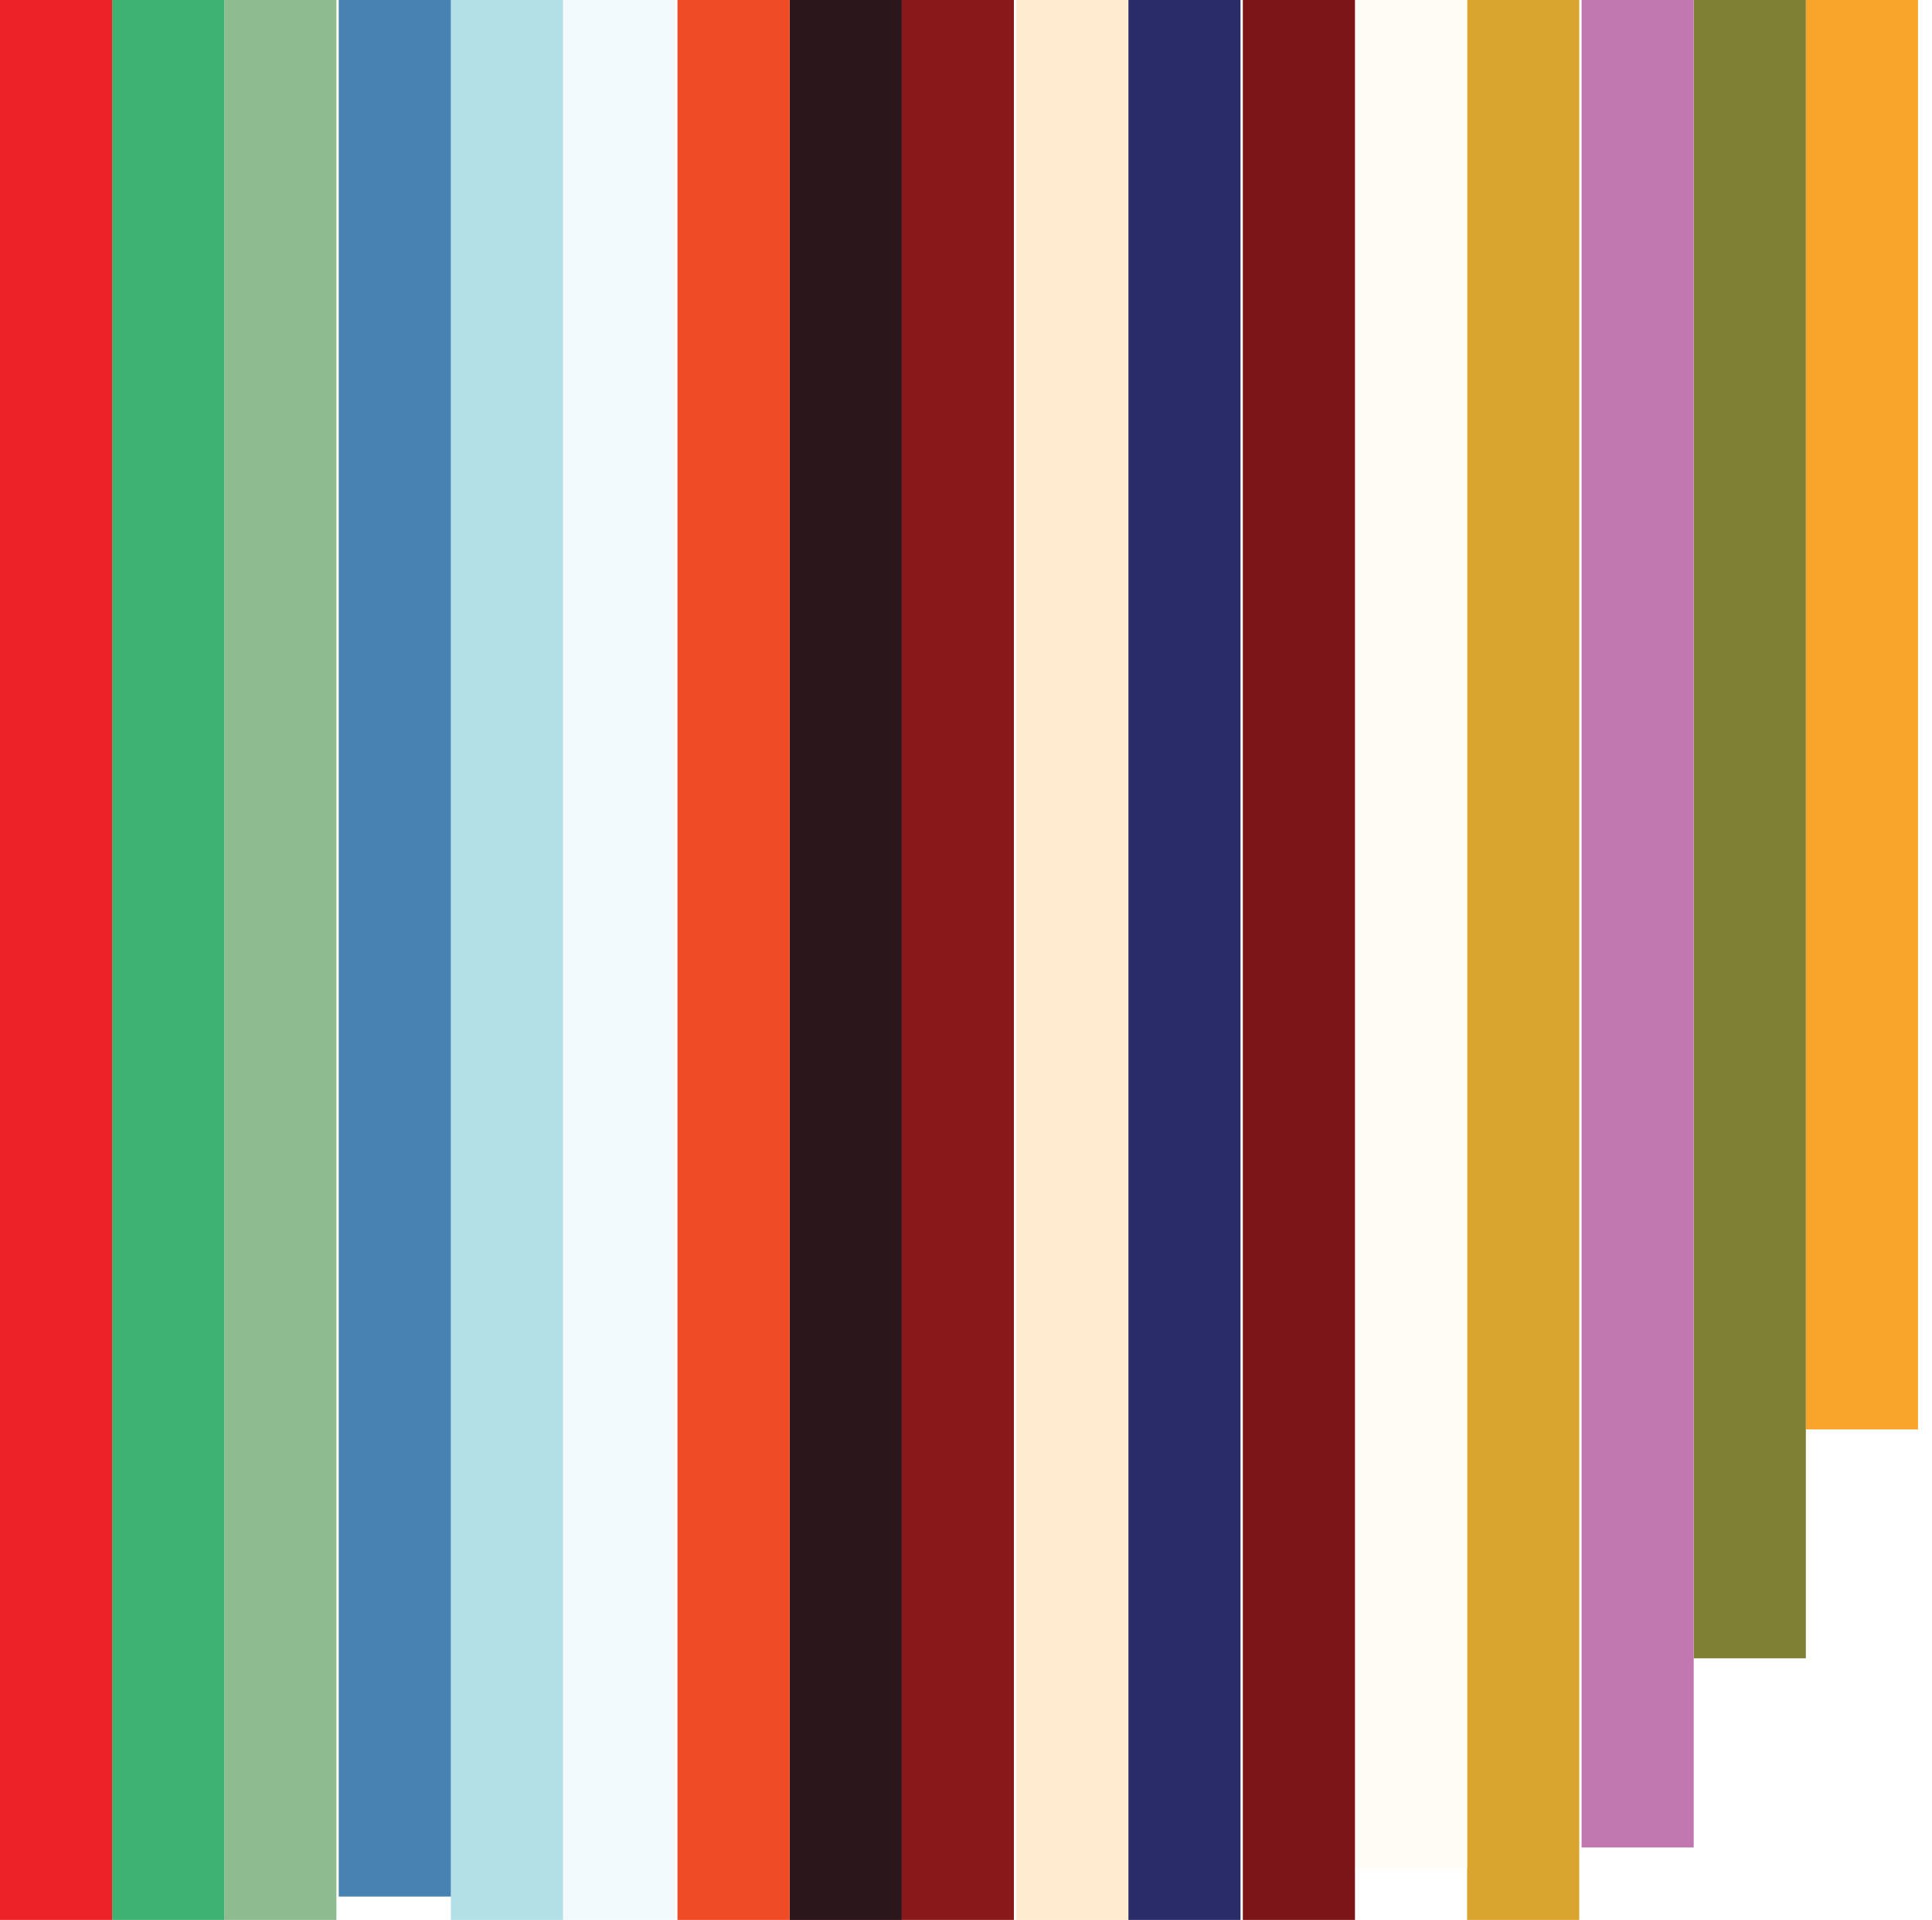
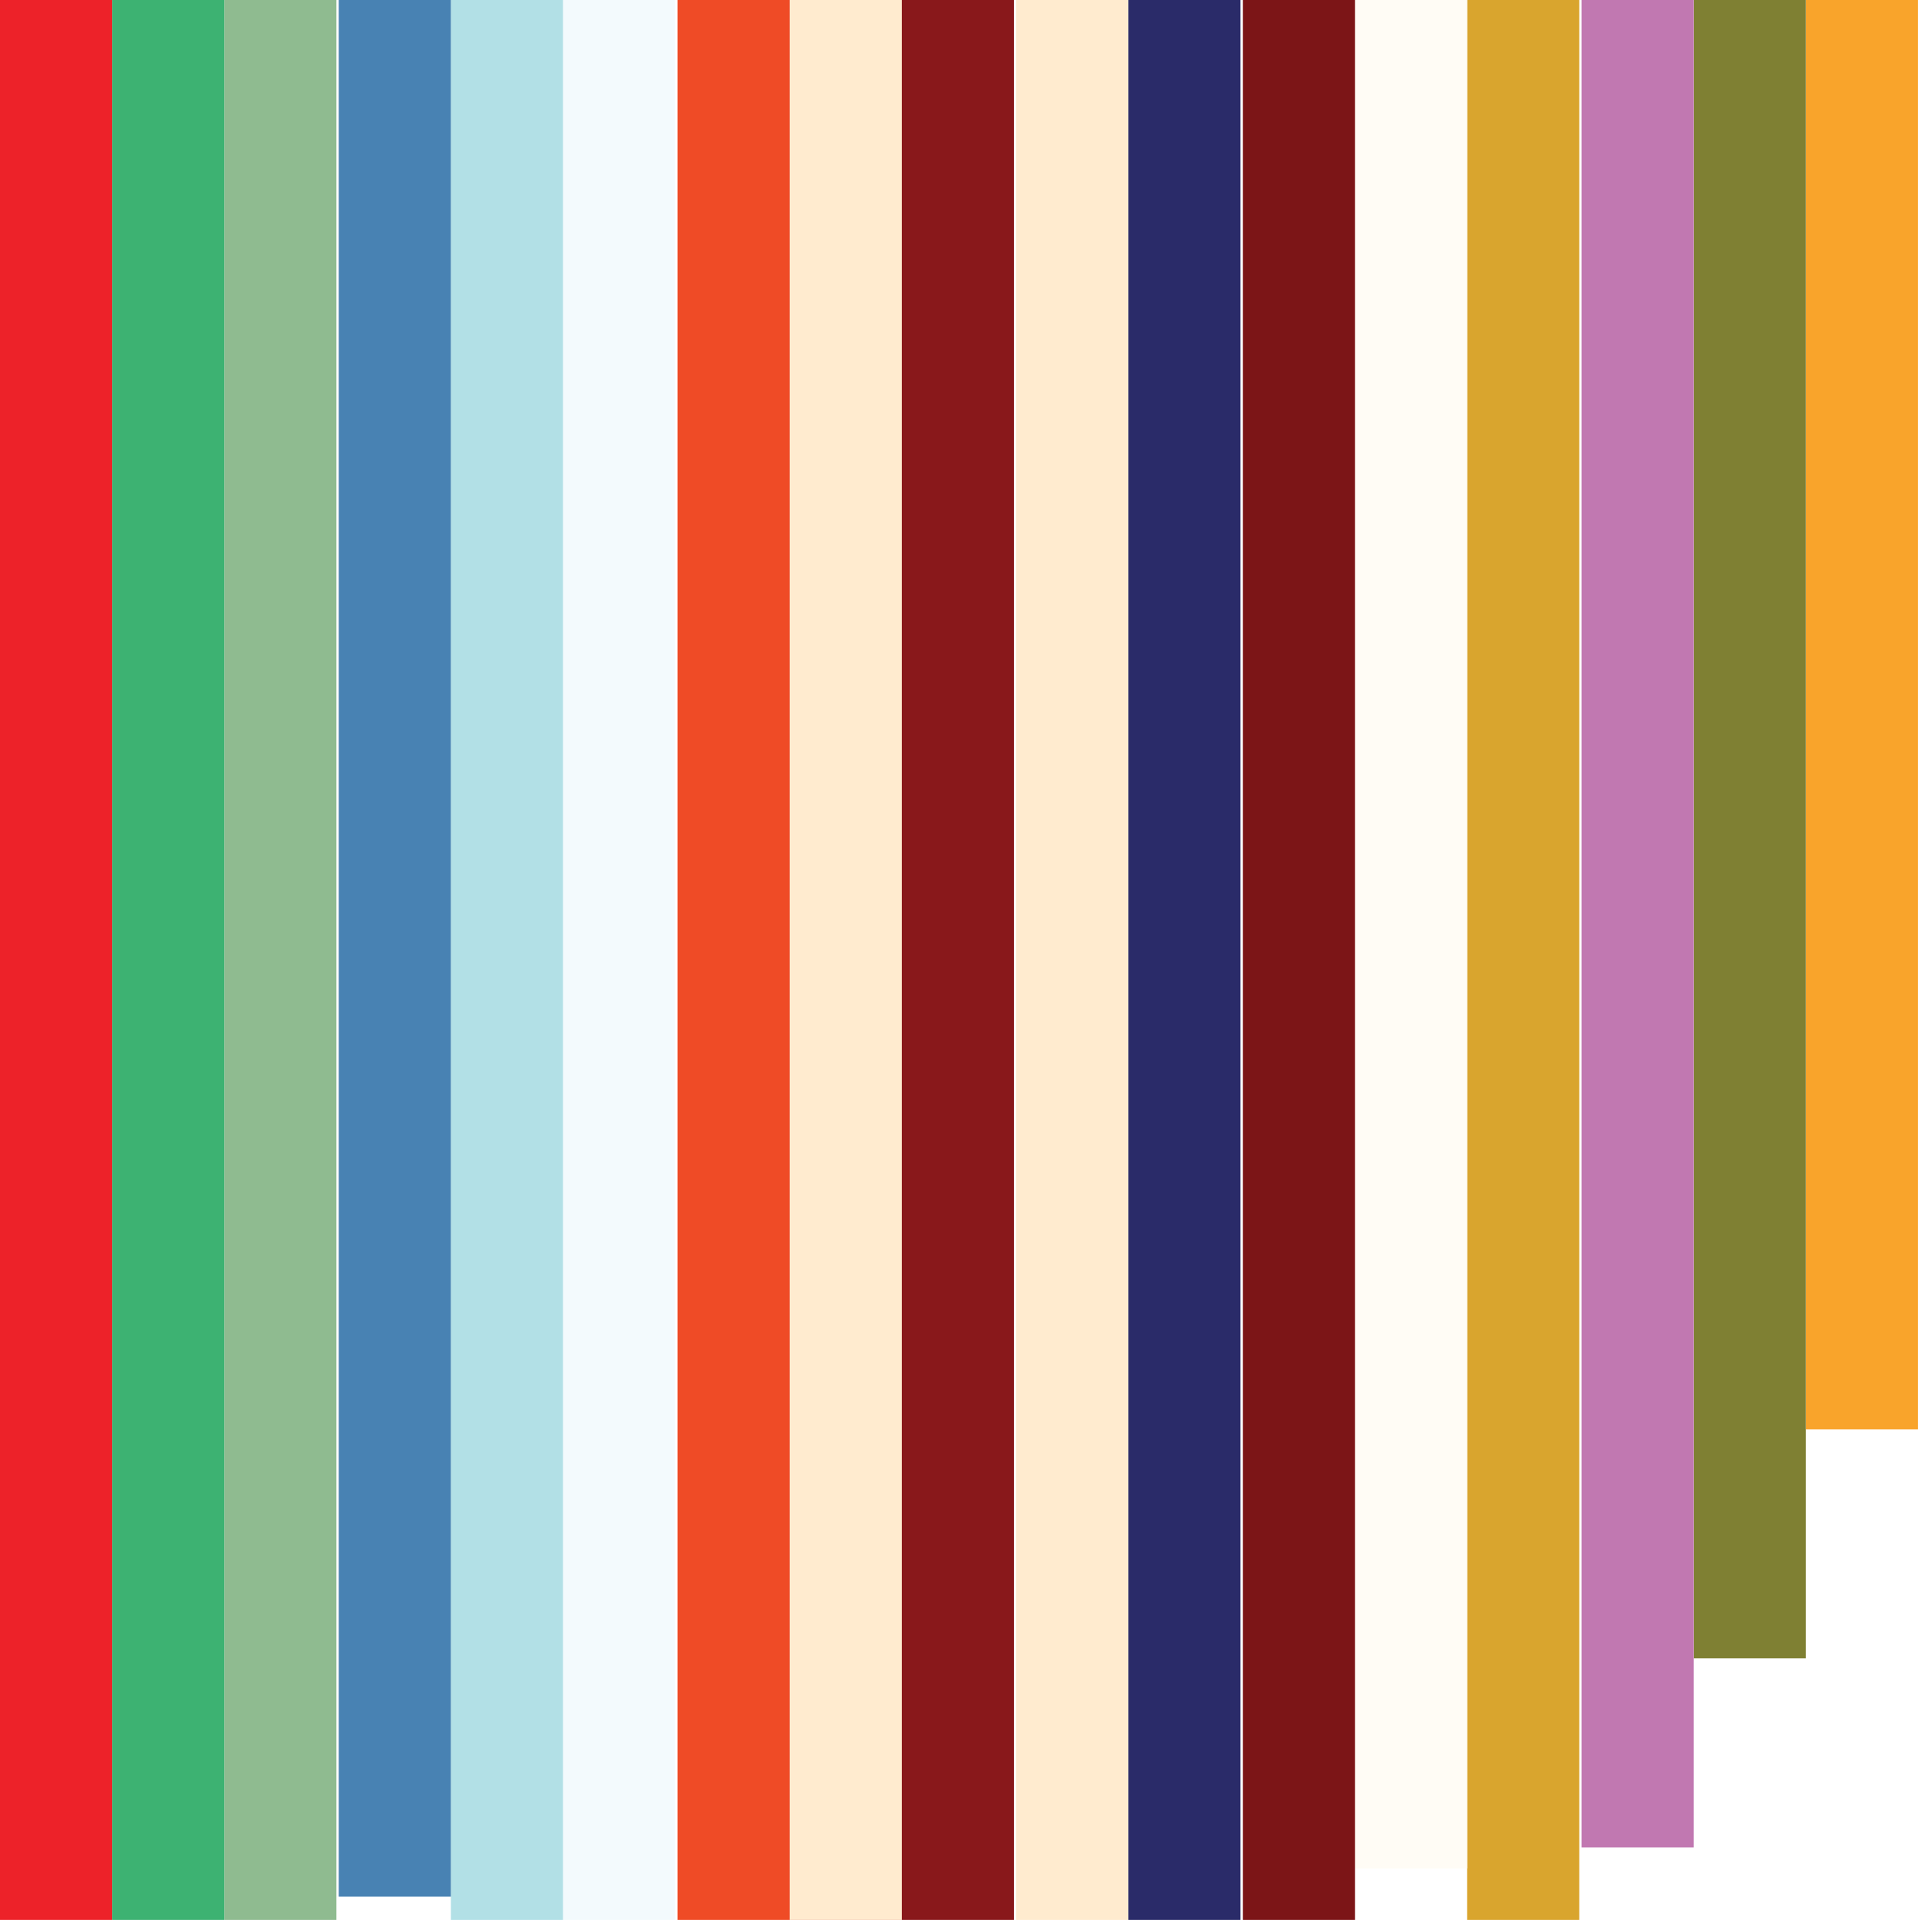
<svg xmlns="http://www.w3.org/2000/svg" x="0px" y="0px" viewBox="-958.3 500.8 82.7 82.2">
  <style>
-         .DayInMonthHistogramSvg0{fill:#CD5E60;} .DayInMonthHistogramSvg1{fill:#F9A42B;} .DayInMonthHistogramSvg2{fill:#7F8033;} .DayInMonthHistogramSvg3{fill:#C178B1;} .DayInMonthHistogramSvg4{fill:#D9A52E;} .DayInMonthHistogramSvg5{fill:#FFFCF5;} .DayInMonthHistogramSvg6{fill:#7C1517;} .DayInMonthHistogramSvg7{fill:#2A2B69;} .DayInMonthHistogramSvg8{fill:#FFEBCF;} .DayInMonthHistogramSvg9{fill:#89181B;} .DayInMonthHistogramSvg10{fill:#2A161B;} .DayInMonthHistogramSvg11{fill:#EF4B26;} .DayInMonthHistogramSvg12{fill:#F3FAFD;} .DayInMonthHistogramSvg13{fill:#B2E0E6;} .DayInMonthHistogramSvg14{fill:#4882B3;} .DayInMonthHistogramSvg15{fill:#8FBB90;} .DayInMonthHistogramSvg16{fill:#3DB272;} .DayInMonthHistogramSvg17{fill:#ED2229;}
+         .DayInMonthHistogramSvg0{fill:#CD5E60;} .DayInMonthHistogramSvg1{fill:#F9A42B;} .DayInMonthHistogramSvg2{fill:#7F8033;} .DayInMonthHistogramSvg3{fill:#C178B1;} .DayInMonthHistogramSvg4{fill:#D9A52E;} .DayInMonthHistogramSvg5{fill:#FFFCF5;} .DayInMonthHistogramSvg6{fill:#7C1517;} .DayInMonthHistogramSvg7{fill:#2A2B69;} .DayInMonthHistogramSvg8{fill:#FFEBCF;} .DayInMonthHistogramSvg9{fill:#89181B;} .DayInMonthHistogramSvg10{fill:#FFEBCF;} .DayInMonthHistogramSvg11{fill:#EF4B26;} .DayInMonthHistogramSvg12{fill:#F3FAFD;} .DayInMonthHistogramSvg13{fill:#B2E0E6;} .DayInMonthHistogramSvg14{fill:#4882B3;} .DayInMonthHistogramSvg15{fill:#8FBB90;} .DayInMonthHistogramSvg16{fill:#3DB272;} .DayInMonthHistogramSvg17{fill:#ED2229;}
+         .DayInMonthHistogramSvgSelected{fill:#2A161B;}
    </style>
-   <g id="Layer_10">
-     <rect x="-924.5" y="500.8" class="DayInMonthHistogramSvg0" width="4.8" height="82.2" />
-     <rect x="-881" y="500.8" class="DayInMonthHistogramSvg1" width="4.8" height="61.2" />
-   </g>
-   <rect x="-885.8" y="500.8" class="DayInMonthHistogramSvg2" width="4.8" height="71" id="Layer_14" />
-   <rect x="-890.6" y="500.8" class="DayInMonthHistogramSvg3" width="4.8" height="79.1" id="Layer_15" />
-   <rect x="-895.5" y="500.8" class="DayInMonthHistogramSvg4" width="4.8" height="82.2" id="Layer_16" />
-   <rect x="-900.3" y="500.8" class="DayInMonthHistogramSvg5" width="4.8" height="80" id="Layer_17" />
-   <rect x="-905.1" y="500.8" class="DayInMonthHistogramSvg6" width="4.8" height="82.2" id="Layer_1" />
-   <rect x="-910" y="500.8" class="DayInMonthHistogramSvg7" width="4.8" height="82.2" id="Layer_11" />
-   <rect x="-914.8" y="500.8" class="DayInMonthHistogramSvg8" width="4.8" height="82.2" id="Layer_12" />
-   <rect x="-919.7" y="500.8" class="DayInMonthHistogramSvg9" width="4.8" height="82.2" id="Layer_13" />
-   <rect x="-924.5" y="500.8" class="DayInMonthHistogramSvg10" width="4.8" height="82.2" id="Layer_9" />
-   <rect x="-929.3" y="500.8" class="DayInMonthHistogramSvg11" width="4.8" height="82.2" id="Layer_8" />
-   <rect x="-934.2" y="500.8" class="DayInMonthHistogramSvg12" width="4.8" height="82.2" id="Layer_7" />
-   <rect x="-939" y="500.8" class="DayInMonthHistogramSvg13" width="4.8" height="82.2" id="Layer_6" />
-   <rect x="-943.8" y="500.8" class="DayInMonthHistogramSvg14" width="4.8" height="81.2" id="Layer_5" />
-   <rect x="-948.7" y="500.8" class="DayInMonthHistogramSvg15" width="4.8" height="82.2" id="Layer_4" />
-   <rect x="-953.5" y="500.8" class="DayInMonthHistogramSvg16" width="4.8" height="82.2" id="Layer_3" />
-   <rect x="-958.3" y="500.8" class="DayInMonthHistogramSvg17" width="4.8" height="82.2" id="Layer_2" />
+   <rect x="-924.5" y="500.8" class="DayInMonthHistogramSvg0" width="4.8" height="82.2" />
+   <rect x="-881" y="500.8" class="DayInMonthHistogramSvg1" width="4.8" height="61.2" />
+   <rect x="-885.8" y="500.8" class="DayInMonthHistogramSvg2" width="4.8" height="71" />
+   <rect x="-890.6" y="500.8" class="DayInMonthHistogramSvg3" width="4.8" height="79.1" />
+   <rect x="-895.5" y="500.8" class="DayInMonthHistogramSvg4" width="4.8" height="82.2" />
+   <rect x="-900.3" y="500.8" class="DayInMonthHistogramSvg5" width="4.8" height="80" />
+   <rect x="-905.1" y="500.8" class="DayInMonthHistogramSvg6" width="4.8" height="82.2" />
+   <rect x="-910" y="500.8" class="DayInMonthHistogramSvg7" width="4.8" height="82.2" />
+   <rect x="-914.8" y="500.8" class="DayInMonthHistogramSvg8" width="4.8" height="82.2" />
+   <rect x="-919.7" y="500.8" class="DayInMonthHistogramSvg9" width="4.8" height="82.2" />
+   <rect x="-924.5" y="500.8" class="DayInMonthHistogramSvg10" width="4.8" height="82.2" />
+   <rect x="-929.3" y="500.8" class="DayInMonthHistogramSvg11" width="4.8" height="82.2" />
+   <rect x="-934.2" y="500.8" class="DayInMonthHistogramSvg12" width="4.8" height="82.2" />
+   <rect x="-939" y="500.8" class="DayInMonthHistogramSvg13" width="4.8" height="82.2" />
+   <rect x="-943.8" y="500.8" class="DayInMonthHistogramSvg14" width="4.8" height="81.2" />
+   <rect x="-948.7" y="500.8" class="DayInMonthHistogramSvg15" width="4.8" height="82.2" />
+   <rect x="-953.5" y="500.8" class="DayInMonthHistogramSvg16" width="4.8" height="82.2" />
+   <rect x="-958.3" y="500.8" class="DayInMonthHistogramSvg17" width="4.8" height="82.2" />
</svg>
